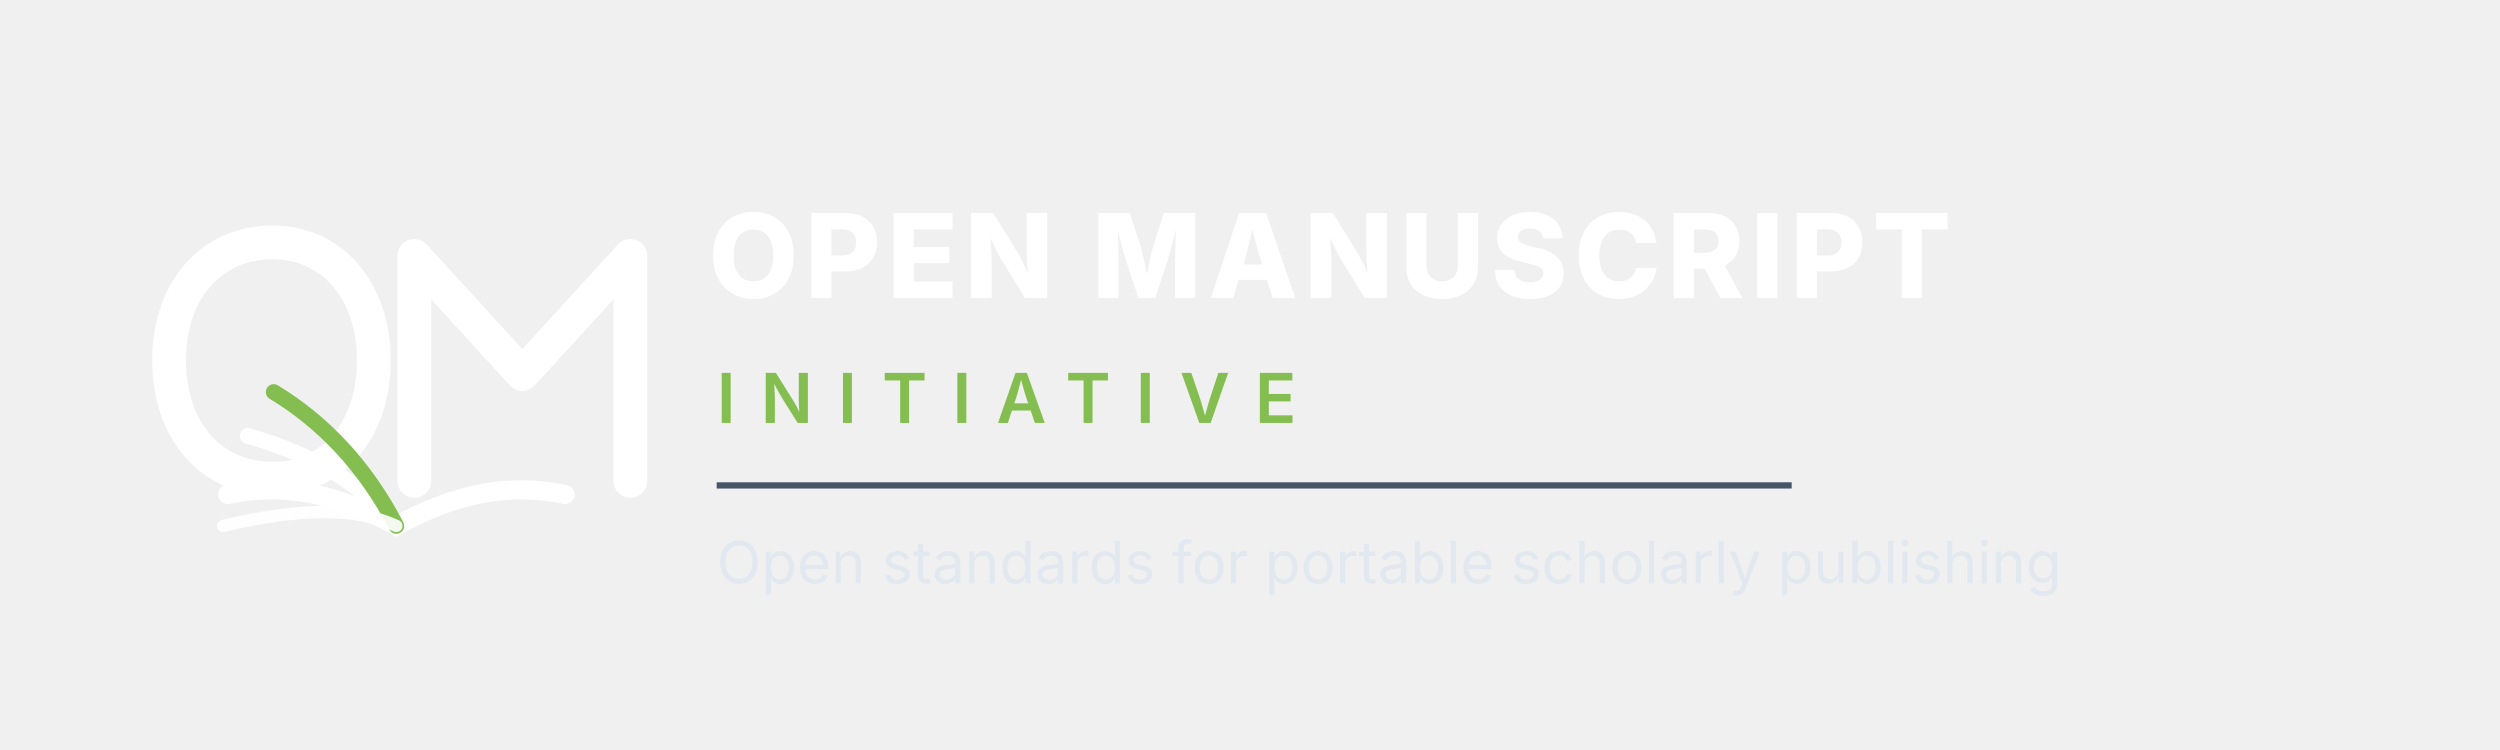
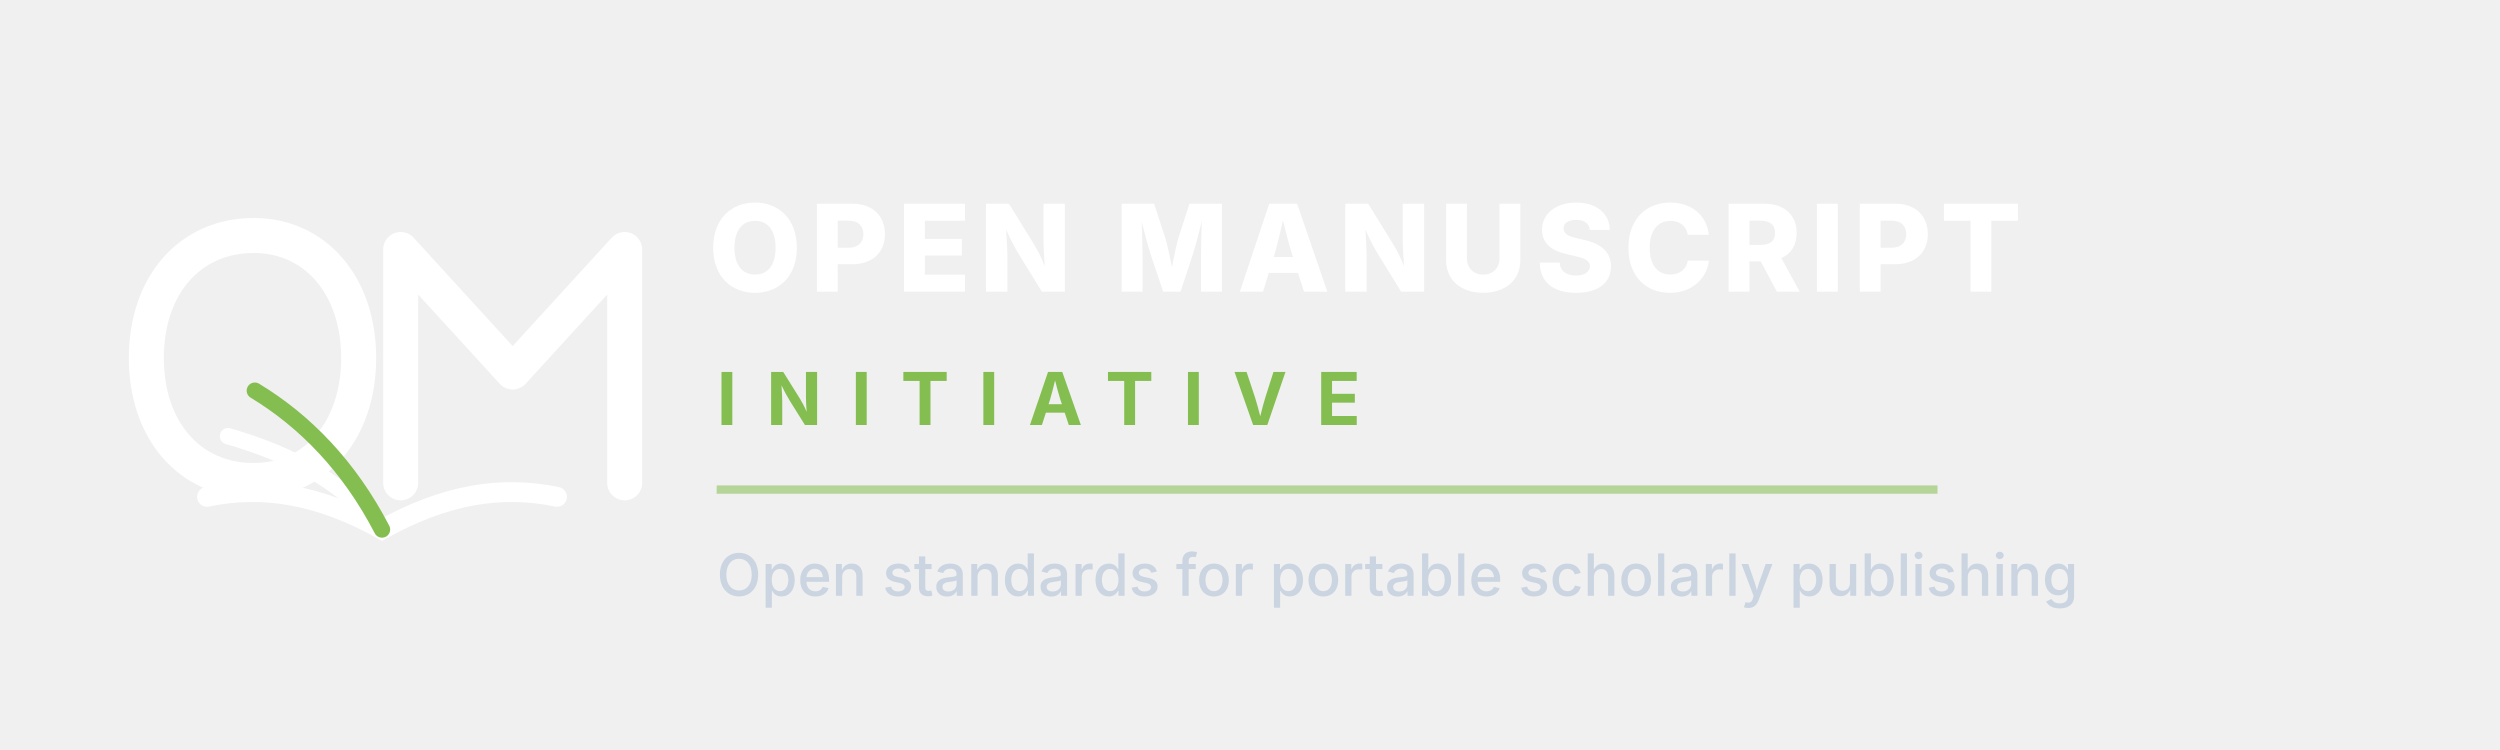
- <svg xmlns="http://www.w3.org/2000/svg" viewBox="0 0 1200 360" role="img" aria-labelledby="title desc">
-   <g transform="translate(52,44) scale(.54)">
+ <svg xmlns="http://www.w3.org/2000/svg" viewBox="0 0 1200 360" role="img" aria-labelledby="title">
+   <g transform="translate(40,38) scale(0.56)">
    <path d="M146 134 C91 134 54 177 54 239 C54 301 91 344 146 344 C199 344 236 301 236 239 C236 177 199 134 146 134Z" fill="none" stroke="#FFFFFF" stroke-width="30" stroke-linecap="round" />
    <path d="M272 346V146L368 251L464 146V346" fill="none" stroke="#FFFFFF" stroke-width="30" stroke-linecap="round" stroke-linejoin="round" />
    <path d="M106 358 C154 348 202 356 256 386 C310 356 358 348 406 358" fill="none" stroke="#FFFFFF" stroke-width="17" stroke-linecap="round" />
    <path d="M256 386 C224 347 180 322 124 306" fill="none" stroke="#FFFFFF" stroke-width="14" stroke-linecap="round" />
    <path d="M256 386 C228 332 190 293 147 267" fill="none" stroke="#84BE50" stroke-width="14" stroke-linecap="round" />
-     <path d="M256 386 C221 370 174 369 102 386" fill="none" stroke="#FFFFFF" stroke-width="11" stroke-linecap="round" opacity=".9" />
  </g>
-   <text x="340" y="143" font-family="Inter, Arial, Helvetica, sans-serif" font-size="56" font-weight="800" letter-spacing="3" fill="#FFFFFF">OPEN MANUSCRIPT</text>
-   <text x="344" y="203" font-family="Inter, Arial, Helvetica, sans-serif" font-size="33" font-weight="600" letter-spacing="12" fill="#84BE50">INITIATIVE</text>
-   <line x1="344" y1="233" x2="860" y2="233" stroke="#475569" stroke-width="3" />
-   <text x="344" y="280" font-family="Inter, Arial, Helvetica, sans-serif" font-size="28" font-weight="400" fill="#E2E8F0">Open standards for portable scholarly publishing</text>
+   <text x="340" y="140" font-family="Inter, Arial, Helvetica, sans-serif" font-size="58" font-weight="800" letter-spacing="4" fill="#FFFFFF">OPEN MANUSCRIPT</text>
+   <text x="344" y="204" font-family="Inter, Arial, Helvetica, sans-serif" font-size="35" font-weight="700" letter-spacing="14" fill="#84BE50">INITIATIVE</text>
+   <line x1="344" y1="235" x2="930" y2="235" stroke="#84BE50" stroke-opacity=".55" stroke-width="4" />
+   <text x="344" y="286" font-family="Inter, Arial, Helvetica, sans-serif" font-size="28" font-weight="500" fill="#CBD5E1">Open standards for portable scholarly publishing</text>
</svg>
